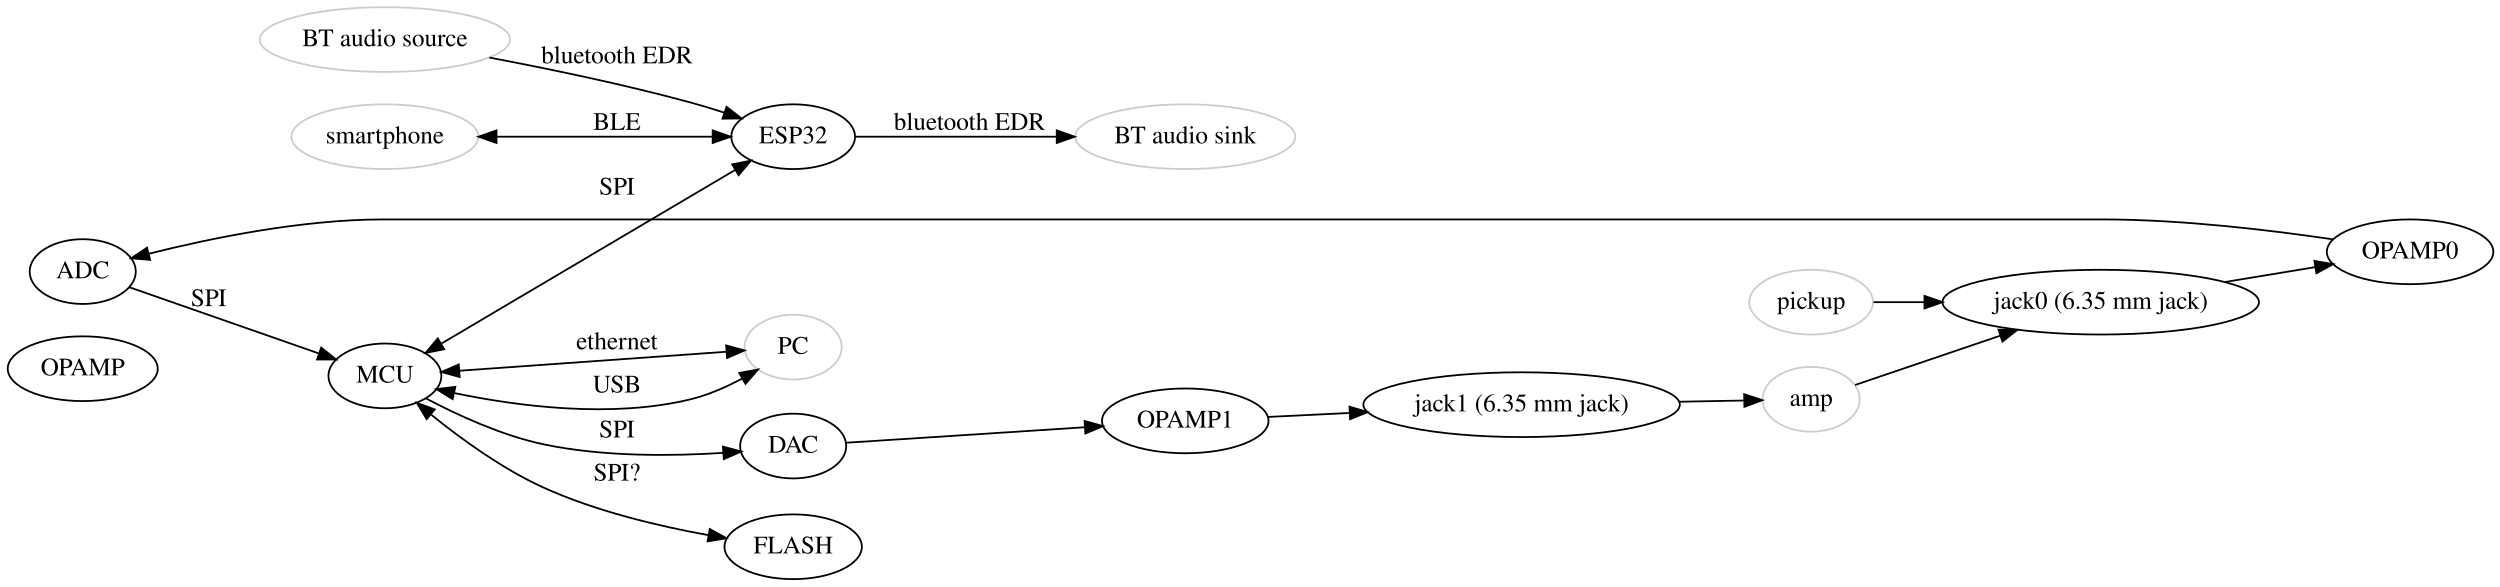
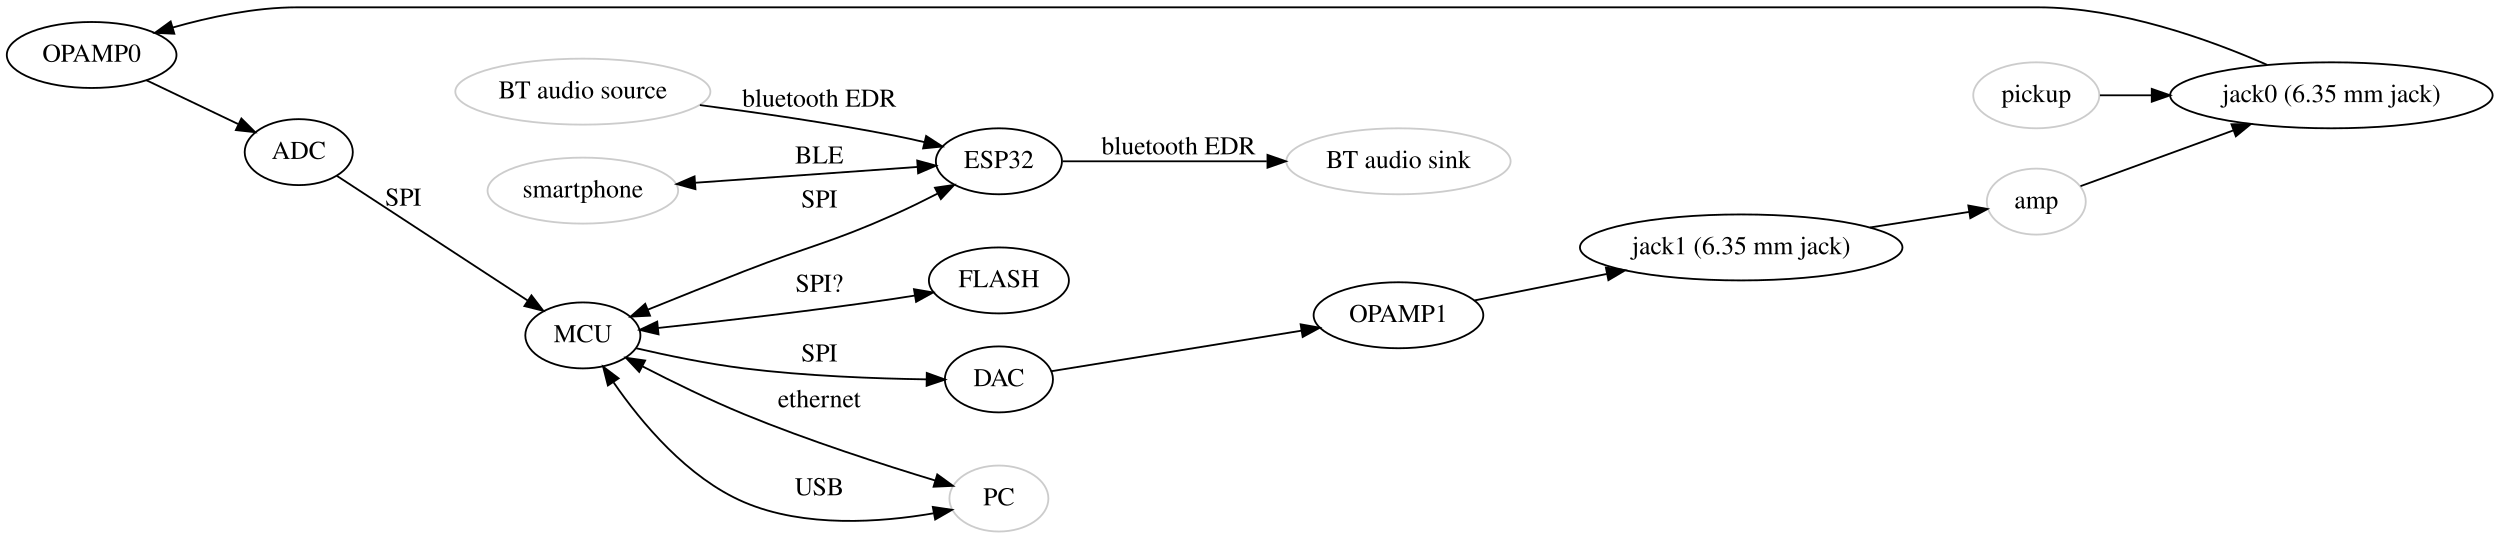
- <svg xmlns="http://www.w3.org/2000/svg" width="1390pt" height="326pt" viewBox="0.00 0.00 1390.00 326.00">
-   <g id="graph0" class="graph" transform="scale(1 1) rotate(0) translate(4 322)">
-     <polygon fill="white" stroke="white" points="-4,5 -4,-322 1387,-322 1387,5 -4,5" />
+ <svg xmlns="http://www.w3.org/2000/svg" width="1364pt" height="294pt" viewBox="0.00 0.00 1364.00 294.00">
+   <g id="graph0" class="graph" transform="scale(1 1) rotate(0) translate(4 290)">
+     <polygon fill="white" stroke="white" points="-4,5 -4,-290 1361,-290 1361,5 -4,5" />
    <g id="node1" class="node">
-       <ellipse fill="none" stroke="black" cx="42" cy="-117" rx="41.693" ry="18" />
-       <text text-anchor="middle" x="42" y="-113.3" font-family="Times,serif" font-size="14.00">OPAMP</text>
+       <ellipse fill="none" stroke="black" cx="46" cy="-260" rx="46.292" ry="18" />
+       <text text-anchor="middle" x="46" y="-256.3" font-family="Times,serif" font-size="14.00">OPAMP0</text>
+     </g>
+     <g id="node3" class="node">
+       <ellipse fill="none" stroke="black" cx="159" cy="-207" rx="29.497" ry="18" />
+       <text text-anchor="middle" x="159" y="-203.3" font-family="Times,serif" font-size="14.00">ADC</text>
+     </g>
+     <g id="edge1" class="edge">
+       <path fill="none" stroke="black" d="M75.874,-246.213C91.194,-238.898 110.062,-229.889 125.848,-222.352" />
+       <polygon fill="black" stroke="black" points="127.703,-225.345 135.219,-217.877 124.687,-219.028 127.703,-225.345" />
    </g>
    <g id="node2" class="node">
-       <ellipse fill="none" stroke="black" cx="42" cy="-171" rx="29.497" ry="18" />
-       <text text-anchor="middle" x="42" y="-167.3" font-family="Times,serif" font-size="14.00">ADC</text>
+       <ellipse fill="none" stroke="black" cx="759" cy="-118" rx="46.292" ry="18" />
+       <text text-anchor="middle" x="759" y="-114.3" font-family="Times,serif" font-size="14.00">OPAMP1</text>
    </g>
-     <g id="node3" class="node">
-       <ellipse fill="none" stroke="black" cx="210" cy="-113" rx="31.396" ry="18" />
-       <text text-anchor="middle" x="210" y="-109.3" font-family="Times,serif" font-size="14.00">MCU</text>
+     <g id="node9" class="node">
+       <ellipse fill="none" stroke="black" cx="946" cy="-155" rx="87.985" ry="18" />
+       <text text-anchor="middle" x="946" y="-151.3" font-family="Times,serif" font-size="14.00">jack1 (6.35 mm jack)</text>
+     </g>
+     <g id="edge7" class="edge">
+       <path fill="none" stroke="black" d="M800.599,-126.12C821.726,-130.345 848.194,-135.639 872.679,-140.536" />
+       <polygon fill="black" stroke="black" points="872.175,-144.004 882.668,-142.534 873.548,-137.14 872.175,-144.004" />
+     </g>
+     <g id="node4" class="node">
+       <ellipse fill="none" stroke="black" cx="314" cy="-107" rx="31.396" ry="18" />
+       <text text-anchor="middle" x="314" y="-103.3" font-family="Times,serif" font-size="14.00">MCU</text>
    </g>
    <g id="edge3" class="edge">
-       <path fill="none" stroke="black" d="M67.852,-162.317C95.764,-152.564 141.307,-136.652 173.087,-125.548" />
-       <polygon fill="black" stroke="black" points="174.595,-128.728 182.881,-122.126 172.286,-122.12 174.595,-128.728" />
-       <text text-anchor="middle" x="112" y="-151.8" font-family="Times,serif" font-size="14.00">SPI</text>
+       <path fill="none" stroke="black" d="M179.689,-194.131C206.134,-176.847 253.328,-146.001 283.884,-126.03" />
+       <polygon fill="black" stroke="black" points="285.955,-128.858 292.41,-120.457 282.125,-122.999 285.955,-128.858" />
+       <text text-anchor="middle" x="216" y="-177.8" font-family="Times,serif" font-size="14.00">SPI</text>
+     </g>
+     <g id="node6" class="node">
+       <ellipse fill="none" stroke="black" cx="541" cy="-83" rx="29.497" ry="18" />
+       <text text-anchor="middle" x="541" y="-79.3" font-family="Times,serif" font-size="14.00">DAC</text>
+     </g>
+     <g id="edge4" class="edge">
+       <path fill="none" stroke="black" d="M343.02,-100.009C359.978,-96.078 382.102,-91.475 402,-89 435.446,-84.84 473.762,-83.439 501.52,-83.022" />
+       <polygon fill="black" stroke="black" points="501.65,-86.521 511.609,-82.907 501.57,-79.521 501.65,-86.521" />
+       <text text-anchor="middle" x="443" y="-92.8" font-family="Times,serif" font-size="14.00">SPI</text>
    </g>
    <g id="node5" class="node">
-       <ellipse fill="none" stroke="black" cx="437" cy="-74" rx="29.497" ry="18" />
-       <text text-anchor="middle" x="437" y="-70.3" font-family="Times,serif" font-size="14.00">DAC</text>
-     </g>
-     <g id="edge4" class="edge">
-       <path fill="none" stroke="black" d="M232.7,-100.567C249.817,-91.502 274.624,-79.971 298,-75 331.248,-67.93 370.029,-68.389 397.998,-70.204" />
-       <polygon fill="black" stroke="black" points="397.924,-73.708 408.155,-70.953 398.439,-66.727 397.924,-73.708" />
-       <text text-anchor="middle" x="339" y="-78.8" font-family="Times,serif" font-size="14.00">SPI</text>
-     </g>
-     <g id="node4" class="node">
-       <ellipse fill="none" stroke="black" cx="437" cy="-246" rx="34.394" ry="18" />
-       <text text-anchor="middle" x="437" y="-242.3" font-family="Times,serif" font-size="14.00">ESP32</text>
+       <ellipse fill="none" stroke="black" cx="541" cy="-202" rx="34.394" ry="18" />
+       <text text-anchor="middle" x="541" y="-198.3" font-family="Times,serif" font-size="14.00">ESP32</text>
    </g>
    <g id="edge5" class="edge">
-       <path fill="none" stroke="black" d="M241.448,-130.998C284.218,-156.28 361.673,-202.065 404.83,-227.575" />
-       <polygon fill="black" stroke="black" points="242.963,-127.828 232.574,-125.753 239.401,-133.854 242.963,-127.828" />
-       <polygon fill="black" stroke="black" points="403.104,-230.62 413.493,-232.696 406.666,-224.594 403.104,-230.62" />
-       <text text-anchor="middle" x="339" y="-213.8" font-family="Times,serif" font-size="14.00">SPI</text>
+       <path fill="none" stroke="black" d="M349.531,-121.086C365.471,-127.538 384.667,-135.238 402,-142 438.297,-156.161 448.419,-157.126 484,-173 491.748,-176.457 499.937,-180.478 507.589,-184.405" />
+       <polygon fill="black" stroke="black" points="350.654,-117.764 340.072,-117.249 348.023,-124.251 350.654,-117.764" />
+       <polygon fill="black" stroke="black" points="506.107,-187.58 516.592,-189.105 509.347,-181.374 506.107,-187.58" />
+       <text text-anchor="middle" x="443" y="-176.8" font-family="Times,serif" font-size="14.00">SPI</text>
    </g>
-     <g id="node6" class="node">
-       <ellipse fill="none" stroke="black" cx="437" cy="-18" rx="38.194" ry="18" />
-       <text text-anchor="middle" x="437" y="-14.3" font-family="Times,serif" font-size="14.00">FLASH</text>
+     <g id="node7" class="node">
+       <ellipse fill="none" stroke="black" cx="541" cy="-137" rx="38.194" ry="18" />
+       <text text-anchor="middle" x="541" y="-133.3" font-family="Times,serif" font-size="14.00">FLASH</text>
    </g>
    <g id="edge6" class="edge">
-       <path fill="none" stroke="black" d="M235.828,-91.354C252.415,-77.931 275.285,-61.333 298,-51 327.128,-37.749 362.229,-29.449 389.74,-24.487" />
-       <polygon fill="black" stroke="black" points="233.23,-88.96 227.76,-98.034 237.695,-94.352 233.23,-88.96" />
-       <polygon fill="black" stroke="black" points="390.621,-27.887 399.885,-22.745 389.437,-20.988 390.621,-27.887" />
-       <text text-anchor="middle" x="339" y="-54.8" font-family="Times,serif" font-size="14.00">SPI?</text>
+       <path fill="none" stroke="black" d="M355.082,-111.071C389.381,-114.715 440.034,-120.479 484,-127 487.633,-127.539 491.392,-128.132 495.164,-128.753" />
+       <polygon fill="black" stroke="black" points="355.299,-107.575 344.988,-110.01 354.567,-114.536 355.299,-107.575" />
+       <polygon fill="black" stroke="black" points="494.656,-132.217 505.101,-130.44 495.828,-125.315 494.656,-132.217" />
+       <text text-anchor="middle" x="443" y="-130.8" font-family="Times,serif" font-size="14.00">SPI?</text>
+     </g>
+     <g id="node14" class="node">
+       <ellipse fill="none" stroke="#cccccc" cx="541" cy="-18" rx="27" ry="18" />
+       <text text-anchor="middle" x="541" y="-14.3" font-family="Times,serif" font-size="14.00">PC</text>
+     </g>
+     <g id="edge15" class="edge">
+       <path fill="none" stroke="black" d="M346.59,-90.08C362.892,-81.685 383.245,-71.718 402,-64 436.84,-49.663 477.937,-36.415 506.167,-27.855" />
+       <polygon fill="black" stroke="black" points="344.756,-87.089 337.503,-94.812 347.989,-93.297 344.756,-87.089" />
+       <polygon fill="black" stroke="black" points="507.378,-31.146 515.951,-24.92 505.367,-24.441 507.378,-31.146" />
+       <text text-anchor="middle" x="443" y="-67.8" font-family="Times,serif" font-size="14.00">ethernet</text>
+     </g>
+     <g id="edge16" class="edge">
+       <path fill="none" stroke="black" d="M330.744,-81.391C345.915,-59.398 371.087,-29.213 402,-16 434.966,-1.909 476.539,-4.973 505.396,-9.952" />
+       <polygon fill="black" stroke="black" points="327.676,-79.684 325.054,-89.95 333.506,-83.56 327.676,-79.684" />
+       <polygon fill="black" stroke="black" points="504.936,-13.427 515.412,-11.845 506.236,-6.549 504.936,-13.427" />
+       <text text-anchor="middle" x="443" y="-19.8" font-family="Times,serif" font-size="14.00">USB</text>
+     </g>
+     <g id="node12" class="node">
+       <ellipse fill="none" stroke="#cccccc" cx="759" cy="-202" rx="61.189" ry="18" />
+       <text text-anchor="middle" x="759" y="-198.3" font-family="Times,serif" font-size="14.00">BT audio sink</text>
+     </g>
+     <g id="edge12" class="edge">
+       <path fill="none" stroke="black" d="M575.75,-202C605.467,-202 649.72,-202 687.178,-202" />
+       <polygon fill="black" stroke="black" points="687.545,-205.5 697.545,-202 687.545,-198.5 687.545,-205.5" />
+       <text text-anchor="middle" x="639" y="-205.8" font-family="Times,serif" font-size="14.00">bluetooth EDR</text>
+     </g>
+     <g id="edge2" class="edge">
+       <path fill="none" stroke="black" d="M569.357,-87.433C603.618,-92.984 663.035,-102.612 706.046,-109.582" />
+       <polygon fill="black" stroke="black" points="705.622,-113.058 716.053,-111.203 706.741,-106.148 705.622,-113.058" />
+     </g>
+     <g id="node8" class="node">
+       <ellipse fill="none" stroke="black" cx="1268" cy="-238" rx="87.985" ry="18" />
+       <text text-anchor="middle" x="1268" y="-234.3" font-family="Times,serif" font-size="14.00">jack0 (6.35 mm jack)</text>
+     </g>
+     <g id="edge8" class="edge">
+       <path fill="none" stroke="black" d="M1232.85,-254.653C1201.24,-268.517 1152.55,-286 1108,-286 158,-286 158,-286 158,-286 135.208,-286 110.46,-280.739 90.129,-274.95" />
+       <polygon fill="black" stroke="black" points="91.114,-271.592 80.53,-272.087 89.112,-278.299 91.114,-271.592" />
+     </g>
+     <g id="node11" class="node">
+       <ellipse fill="none" stroke="#cccccc" cx="1107" cy="-180" rx="27" ry="18" />
+       <text text-anchor="middle" x="1107" y="-176.3" font-family="Times,serif" font-size="14.00">amp</text>
+     </g>
+     <g id="edge13" class="edge">
+       <path fill="none" stroke="black" d="M1016.28,-165.893C1034.95,-168.829 1054.39,-171.885 1070.38,-174.399" />
+       <polygon fill="black" stroke="black" points="1069.92,-177.87 1080.34,-175.966 1071.01,-170.955 1069.92,-177.87" />
+     </g>
+     <g id="node10" class="node">
+       <ellipse fill="none" stroke="#cccccc" cx="1107" cy="-238" rx="34.394" ry="18" />
+       <text text-anchor="middle" x="1107" y="-234.3" font-family="Times,serif" font-size="14.00">pickup</text>
+     </g>
+     <g id="edge10" class="edge">
+       <path fill="none" stroke="black" d="M1141.72,-238C1150.27,-238 1159.88,-238 1169.89,-238" />
+       <polygon fill="black" stroke="black" points="1170.01,-241.5 1180.01,-238 1170.01,-234.5 1170.01,-241.5" />
+     </g>
+     <g id="edge11" class="edge">
+       <path fill="none" stroke="black" d="M1131.12,-188.434C1152.85,-196.359 1186.15,-208.507 1214.35,-218.793" />
+       <polygon fill="black" stroke="black" points="1213.48,-222.204 1224.08,-222.343 1215.88,-215.628 1213.48,-222.204" />
    </g>
    <g id="node13" class="node">
-       <ellipse fill="none" stroke="#cccccc" cx="437" cy="-129" rx="27" ry="18" />
-       <text text-anchor="middle" x="437" y="-125.3" font-family="Times,serif" font-size="14.00">PC</text>
+       <ellipse fill="none" stroke="#cccccc" cx="314" cy="-240" rx="69.588" ry="18" />
+       <text text-anchor="middle" x="314" y="-236.3" font-family="Times,serif" font-size="14.00">BT audio source</text>
    </g>
-     <g id="edge15" class="edge">
-       <path fill="none" stroke="black" d="M251.554,-115.884C293.838,-118.891 359.484,-123.559 399.993,-126.439" />
-       <polygon fill="black" stroke="black" points="251.568,-112.376 241.345,-115.158 251.071,-119.358 251.568,-112.376" />
-       <polygon fill="black" stroke="black" points="399.745,-129.931 409.968,-127.149 400.242,-122.948 399.745,-129.931" />
-       <text text-anchor="middle" x="339" y="-127.8" font-family="Times,serif" font-size="14.00">ethernet</text>
-     </g>
-     <g id="edge16" class="edge">
-       <path fill="none" stroke="black" d="M248.791,-103.418C283.406,-96.205 335.822,-89.24 380,-100 389.765,-102.378 399.727,-106.78 408.49,-111.448" />
-       <polygon fill="black" stroke="black" points="247.665,-100.082 238.649,-105.645 249.167,-106.919 247.665,-100.082" />
-       <polygon fill="black" stroke="black" points="407.036,-114.647 417.461,-116.535 410.489,-108.558 407.036,-114.647" />
-       <text text-anchor="middle" x="339" y="-103.8" font-family="Times,serif" font-size="14.00">USB</text>
-     </g>
-     <g id="node11" class="node">
-       <ellipse fill="none" stroke="#cccccc" cx="655" cy="-246" rx="61.189" ry="18" />
-       <text text-anchor="middle" x="655" y="-242.3" font-family="Times,serif" font-size="14.00">BT audio sink</text>
-     </g>
-     <g id="edge12" class="edge">
-       <path fill="none" stroke="black" d="M471.75,-246C501.467,-246 545.72,-246 583.178,-246" />
-       <polygon fill="black" stroke="black" points="583.545,-249.5 593.545,-246 583.545,-242.5 583.545,-249.5" />
-       <text text-anchor="middle" x="535" y="-249.8" font-family="Times,serif" font-size="14.00">bluetooth EDR</text>
-     </g>
-     <g id="node16" class="node">
-       <ellipse fill="none" stroke="black" cx="655" cy="-88" rx="46.292" ry="18" />
-       <text text-anchor="middle" x="655" y="-84.3" font-family="Times,serif" font-size="14.00">OPAMP1</text>
-     </g>
-     <g id="edge2" class="edge">
-       <path fill="none" stroke="black" d="M466.238,-75.83C499.833,-78.008 556.692,-81.693 599.057,-84.439" />
-       <polygon fill="black" stroke="black" points="599.015,-87.943 609.22,-85.098 599.467,-80.958 599.015,-87.943" />
-     </g>
-     <g id="node7" class="node">
-       <ellipse fill="none" stroke="black" cx="1164" cy="-154" rx="87.985" ry="18" />
-       <text text-anchor="middle" x="1164" y="-150.3" font-family="Times,serif" font-size="14.00">jack0 (6.35 mm jack)</text>
+     <g id="edge9" class="edge">
+       <path fill="none" stroke="black" d="M377.861,-232.652C409.784,-228.521 449.099,-222.822 484,-216 489.348,-214.955 494.951,-213.722 500.458,-212.428" />
+       <polygon fill="black" stroke="black" points="501.304,-215.825 510.194,-210.062 499.65,-209.023 501.304,-215.825" />
+       <text text-anchor="middle" x="443" y="-231.8" font-family="Times,serif" font-size="14.00">bluetooth EDR</text>
    </g>
    <g id="node15" class="node">
-       <ellipse fill="none" stroke="black" cx="1336" cy="-182" rx="46.292" ry="18" />
-       <text text-anchor="middle" x="1336" y="-178.3" font-family="Times,serif" font-size="14.00">OPAMP0</text>
-     </g>
-     <g id="edge8" class="edge">
-       <path fill="none" stroke="black" d="M1233.17,-165.227C1249.84,-167.973 1267.41,-170.867 1283.17,-173.464" />
-       <polygon fill="black" stroke="black" points="1282.81,-176.951 1293.24,-175.122 1283.95,-170.044 1282.81,-176.951" />
-     </g>
-     <g id="node8" class="node">
-       <ellipse fill="none" stroke="black" cx="842" cy="-97" rx="87.985" ry="18" />
-       <text text-anchor="middle" x="842" y="-93.3" font-family="Times,serif" font-size="14.00">jack1 (6.35 mm jack)</text>
-     </g>
-     <g id="node10" class="node">
-       <ellipse fill="none" stroke="#cccccc" cx="1003" cy="-100" rx="27" ry="18" />
-       <text text-anchor="middle" x="1003" y="-96.3" font-family="Times,serif" font-size="14.00">amp</text>
-     </g>
-     <g id="edge13" class="edge">
-       <path fill="none" stroke="black" d="M929.479,-98.632C942.153,-98.871 954.588,-99.105 965.483,-99.311" />
-       <polygon fill="black" stroke="black" points="965.752,-102.817 975.817,-99.506 965.885,-95.818 965.752,-102.817" />
-     </g>
-     <g id="node9" class="node">
-       <ellipse fill="none" stroke="#cccccc" cx="1003" cy="-154" rx="34.394" ry="18" />
-       <text text-anchor="middle" x="1003" y="-150.3" font-family="Times,serif" font-size="14.00">pickup</text>
-     </g>
-     <g id="edge10" class="edge">
-       <path fill="none" stroke="black" d="M1037.72,-154C1046.27,-154 1055.88,-154 1065.89,-154" />
-       <polygon fill="black" stroke="black" points="1066.01,-157.5 1076.01,-154 1066.01,-150.5 1066.01,-157.5" />
-     </g>
-     <g id="edge11" class="edge">
-       <path fill="none" stroke="black" d="M1027.46,-107.968C1048.63,-115.159 1080.6,-126.014 1108.17,-135.377" />
-       <polygon fill="black" stroke="black" points="1107.12,-138.717 1117.71,-138.618 1109.37,-132.088 1107.12,-138.717" />
-     </g>
-     <g id="node12" class="node">
-       <ellipse fill="none" stroke="#cccccc" cx="210" cy="-300" rx="69.588" ry="18" />
-       <text text-anchor="middle" x="210" y="-296.3" font-family="Times,serif" font-size="14.00">BT audio source</text>
-     </g>
-     <g id="edge9" class="edge">
-       <path fill="none" stroke="black" d="M268.132,-289.979C301.073,-283.751 343.137,-275.03 380,-265 386.111,-263.337 392.529,-261.373 398.75,-259.348" />
-       <polygon fill="black" stroke="black" points="399.922,-262.647 408.293,-256.152 397.699,-256.009 399.922,-262.647" />
-       <text text-anchor="middle" x="339" y="-286.8" font-family="Times,serif" font-size="14.00">bluetooth EDR</text>
-     </g>
-     <g id="node14" class="node">
-       <ellipse fill="none" stroke="#cccccc" cx="210" cy="-246" rx="51.991" ry="18" />
-       <text text-anchor="middle" x="210" y="-242.3" font-family="Times,serif" font-size="14.00">smartphone</text>
+       <ellipse fill="none" stroke="#cccccc" cx="314" cy="-186" rx="51.991" ry="18" />
+       <text text-anchor="middle" x="314" y="-182.3" font-family="Times,serif" font-size="14.00">smartphone</text>
    </g>
    <g id="edge14" class="edge">
-       <path fill="none" stroke="black" d="M272.145,-246C310.075,-246 357.922,-246 392.102,-246" />
-       <polygon fill="black" stroke="black" points="272.056,-242.5 262.056,-246 272.056,-249.5 272.056,-242.5" />
-       <polygon fill="black" stroke="black" points="392.245,-249.5 402.245,-246 392.245,-242.5 392.245,-249.5" />
-       <text text-anchor="middle" x="339" y="-249.8" font-family="Times,serif" font-size="14.00">BLE</text>
-     </g>
-     <g id="edge1" class="edge">
-       <path fill="none" stroke="black" d="M1293.21,-188.908C1258.88,-193.984 1208.92,-200 1165,-200 209,-200 209,-200 209,-200 163.53,-200 112.085,-189.311 78.68,-180.912" />
-       <polygon fill="black" stroke="black" points="79.476,-177.503 68.919,-178.393 77.727,-184.281 79.476,-177.503" />
-     </g>
-     <g id="edge7" class="edge">
-       <path fill="none" stroke="black" d="M701.256,-90.202C714.945,-90.868 730.521,-91.625 746.185,-92.387" />
-       <polygon fill="black" stroke="black" points="746.315,-95.898 756.473,-92.888 746.655,-88.906 746.315,-95.898" />
+       <path fill="none" stroke="black" d="M375.362,-190.292C413.544,-193.008 462.014,-196.454 496.452,-198.903" />
+       <polygon fill="black" stroke="black" points="375.437,-186.789 365.214,-189.571 374.941,-193.771 375.437,-186.789" />
+       <polygon fill="black" stroke="black" points="496.439,-202.411 506.662,-199.629 496.935,-195.429 496.439,-202.411" />
+       <text text-anchor="middle" x="443" y="-200.8" font-family="Times,serif" font-size="14.00">BLE</text>
    </g>
  </g>
</svg>
